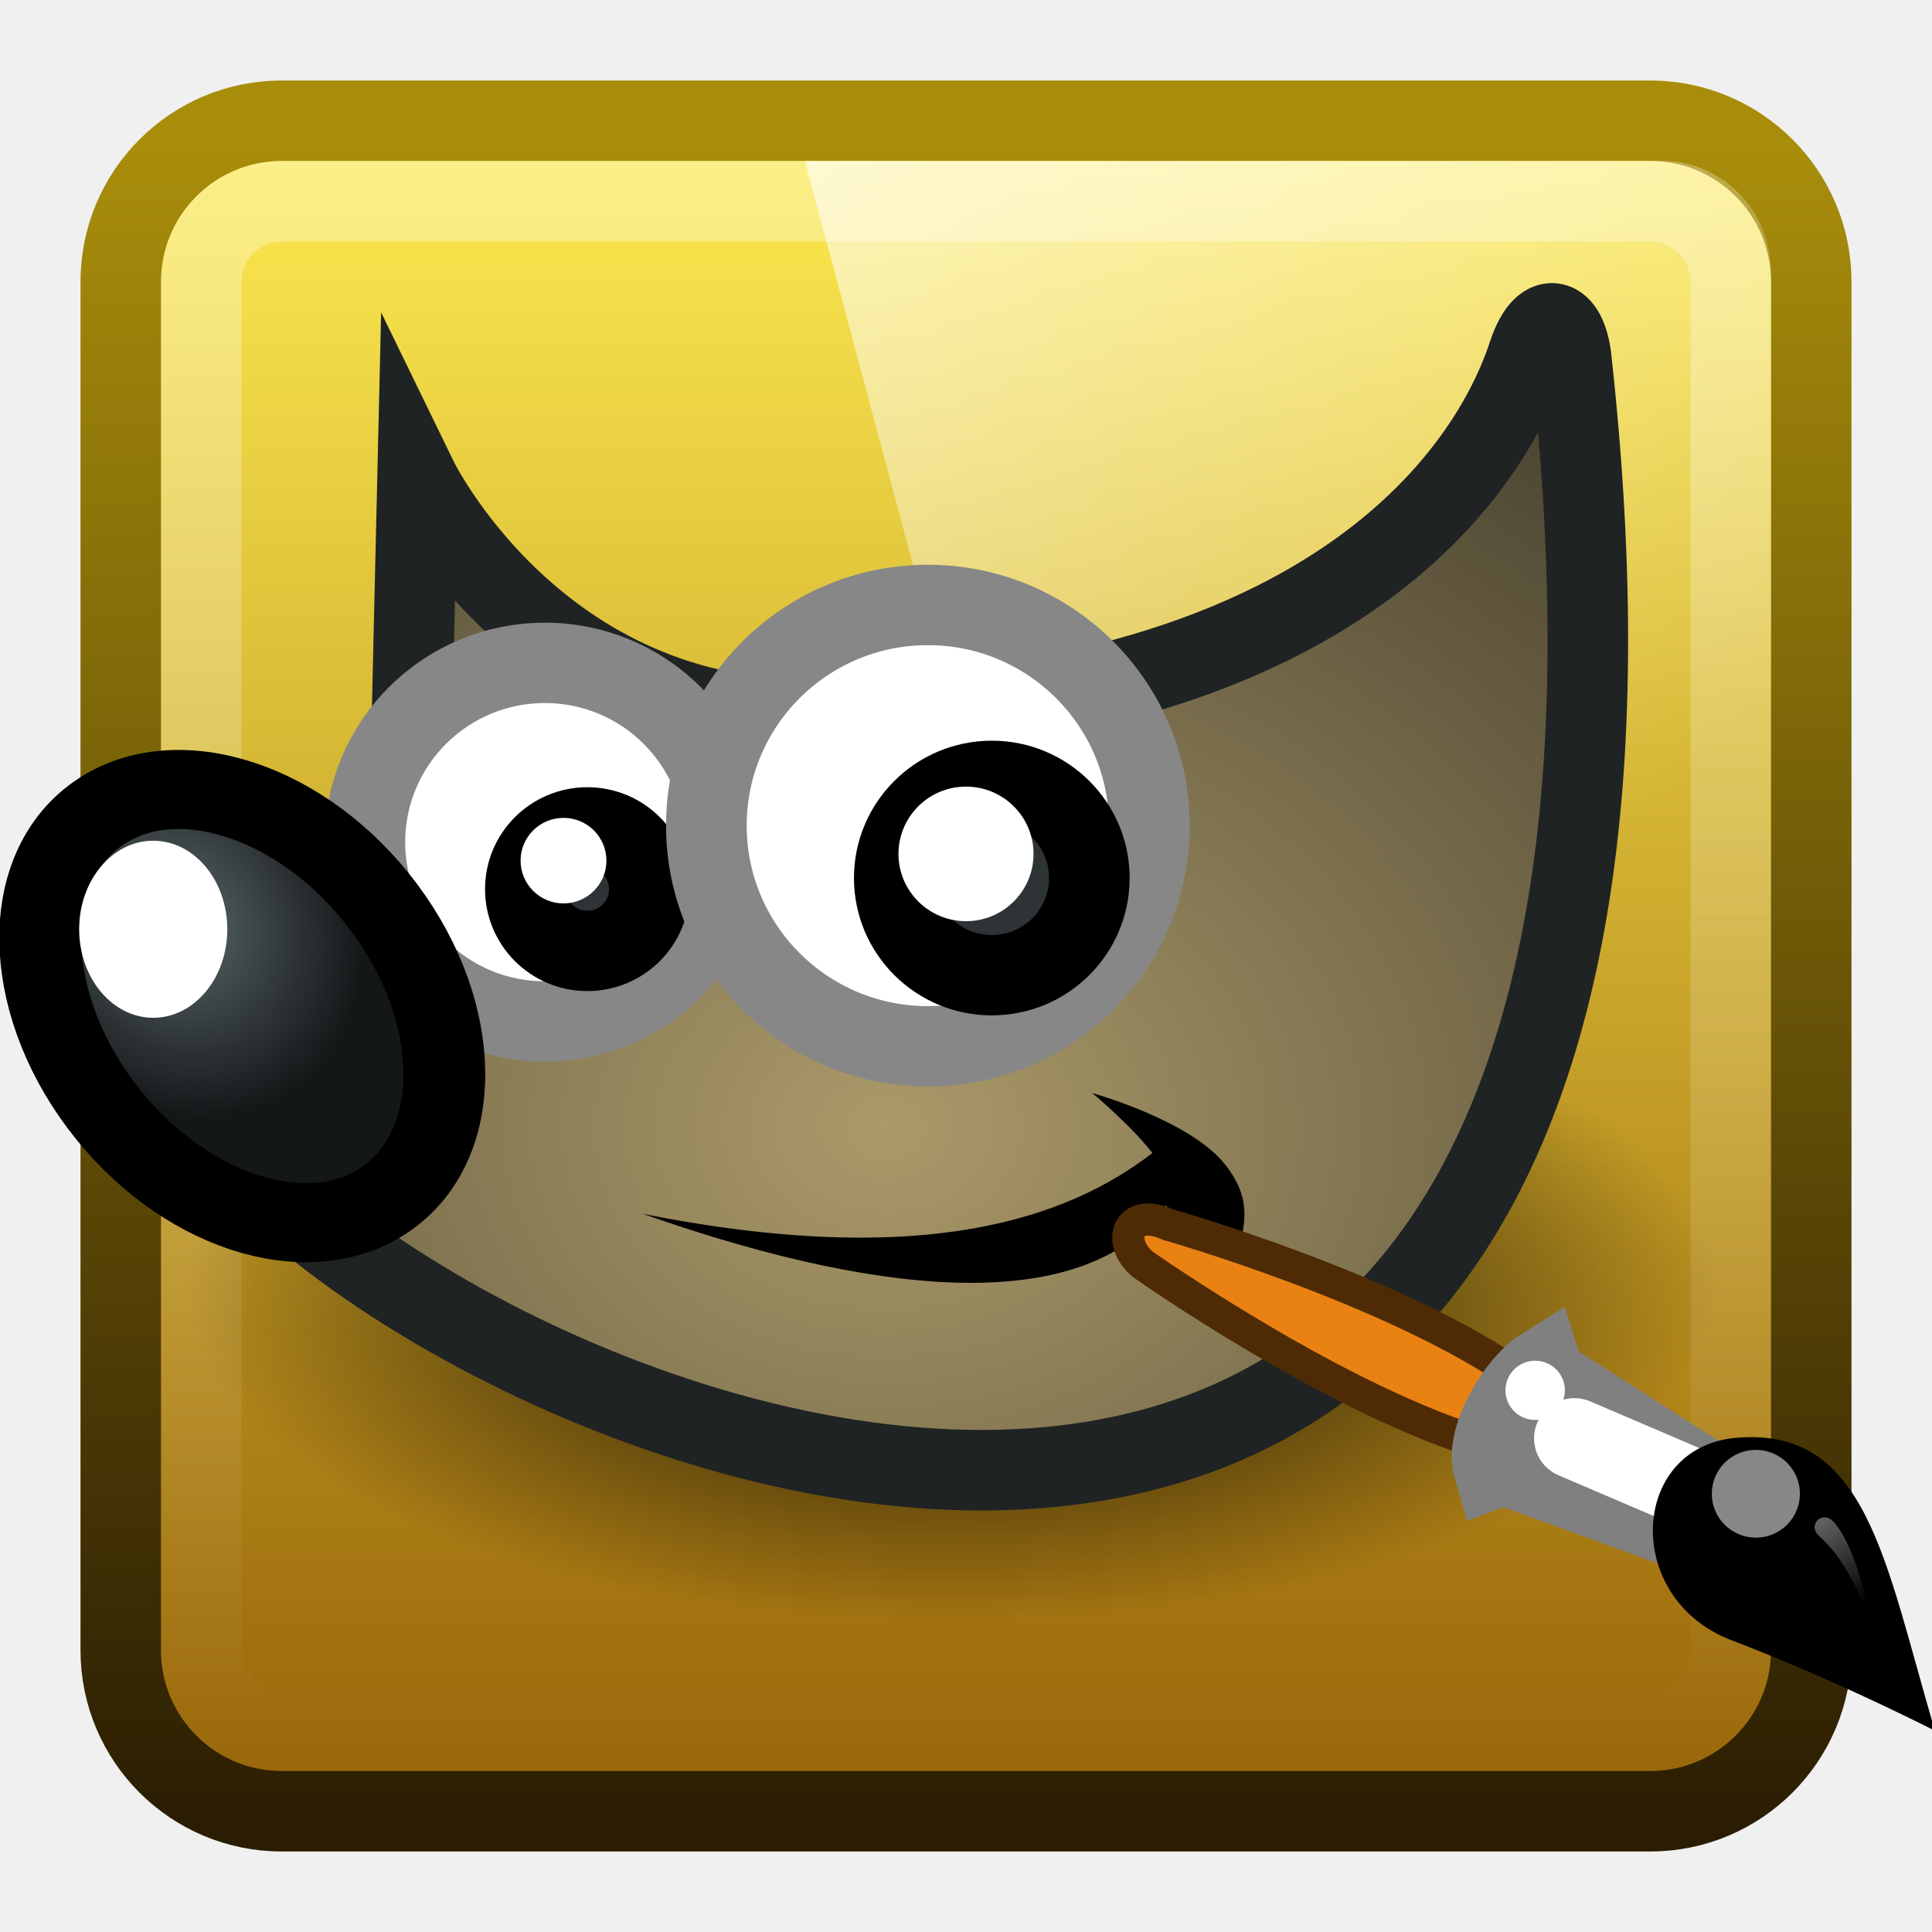
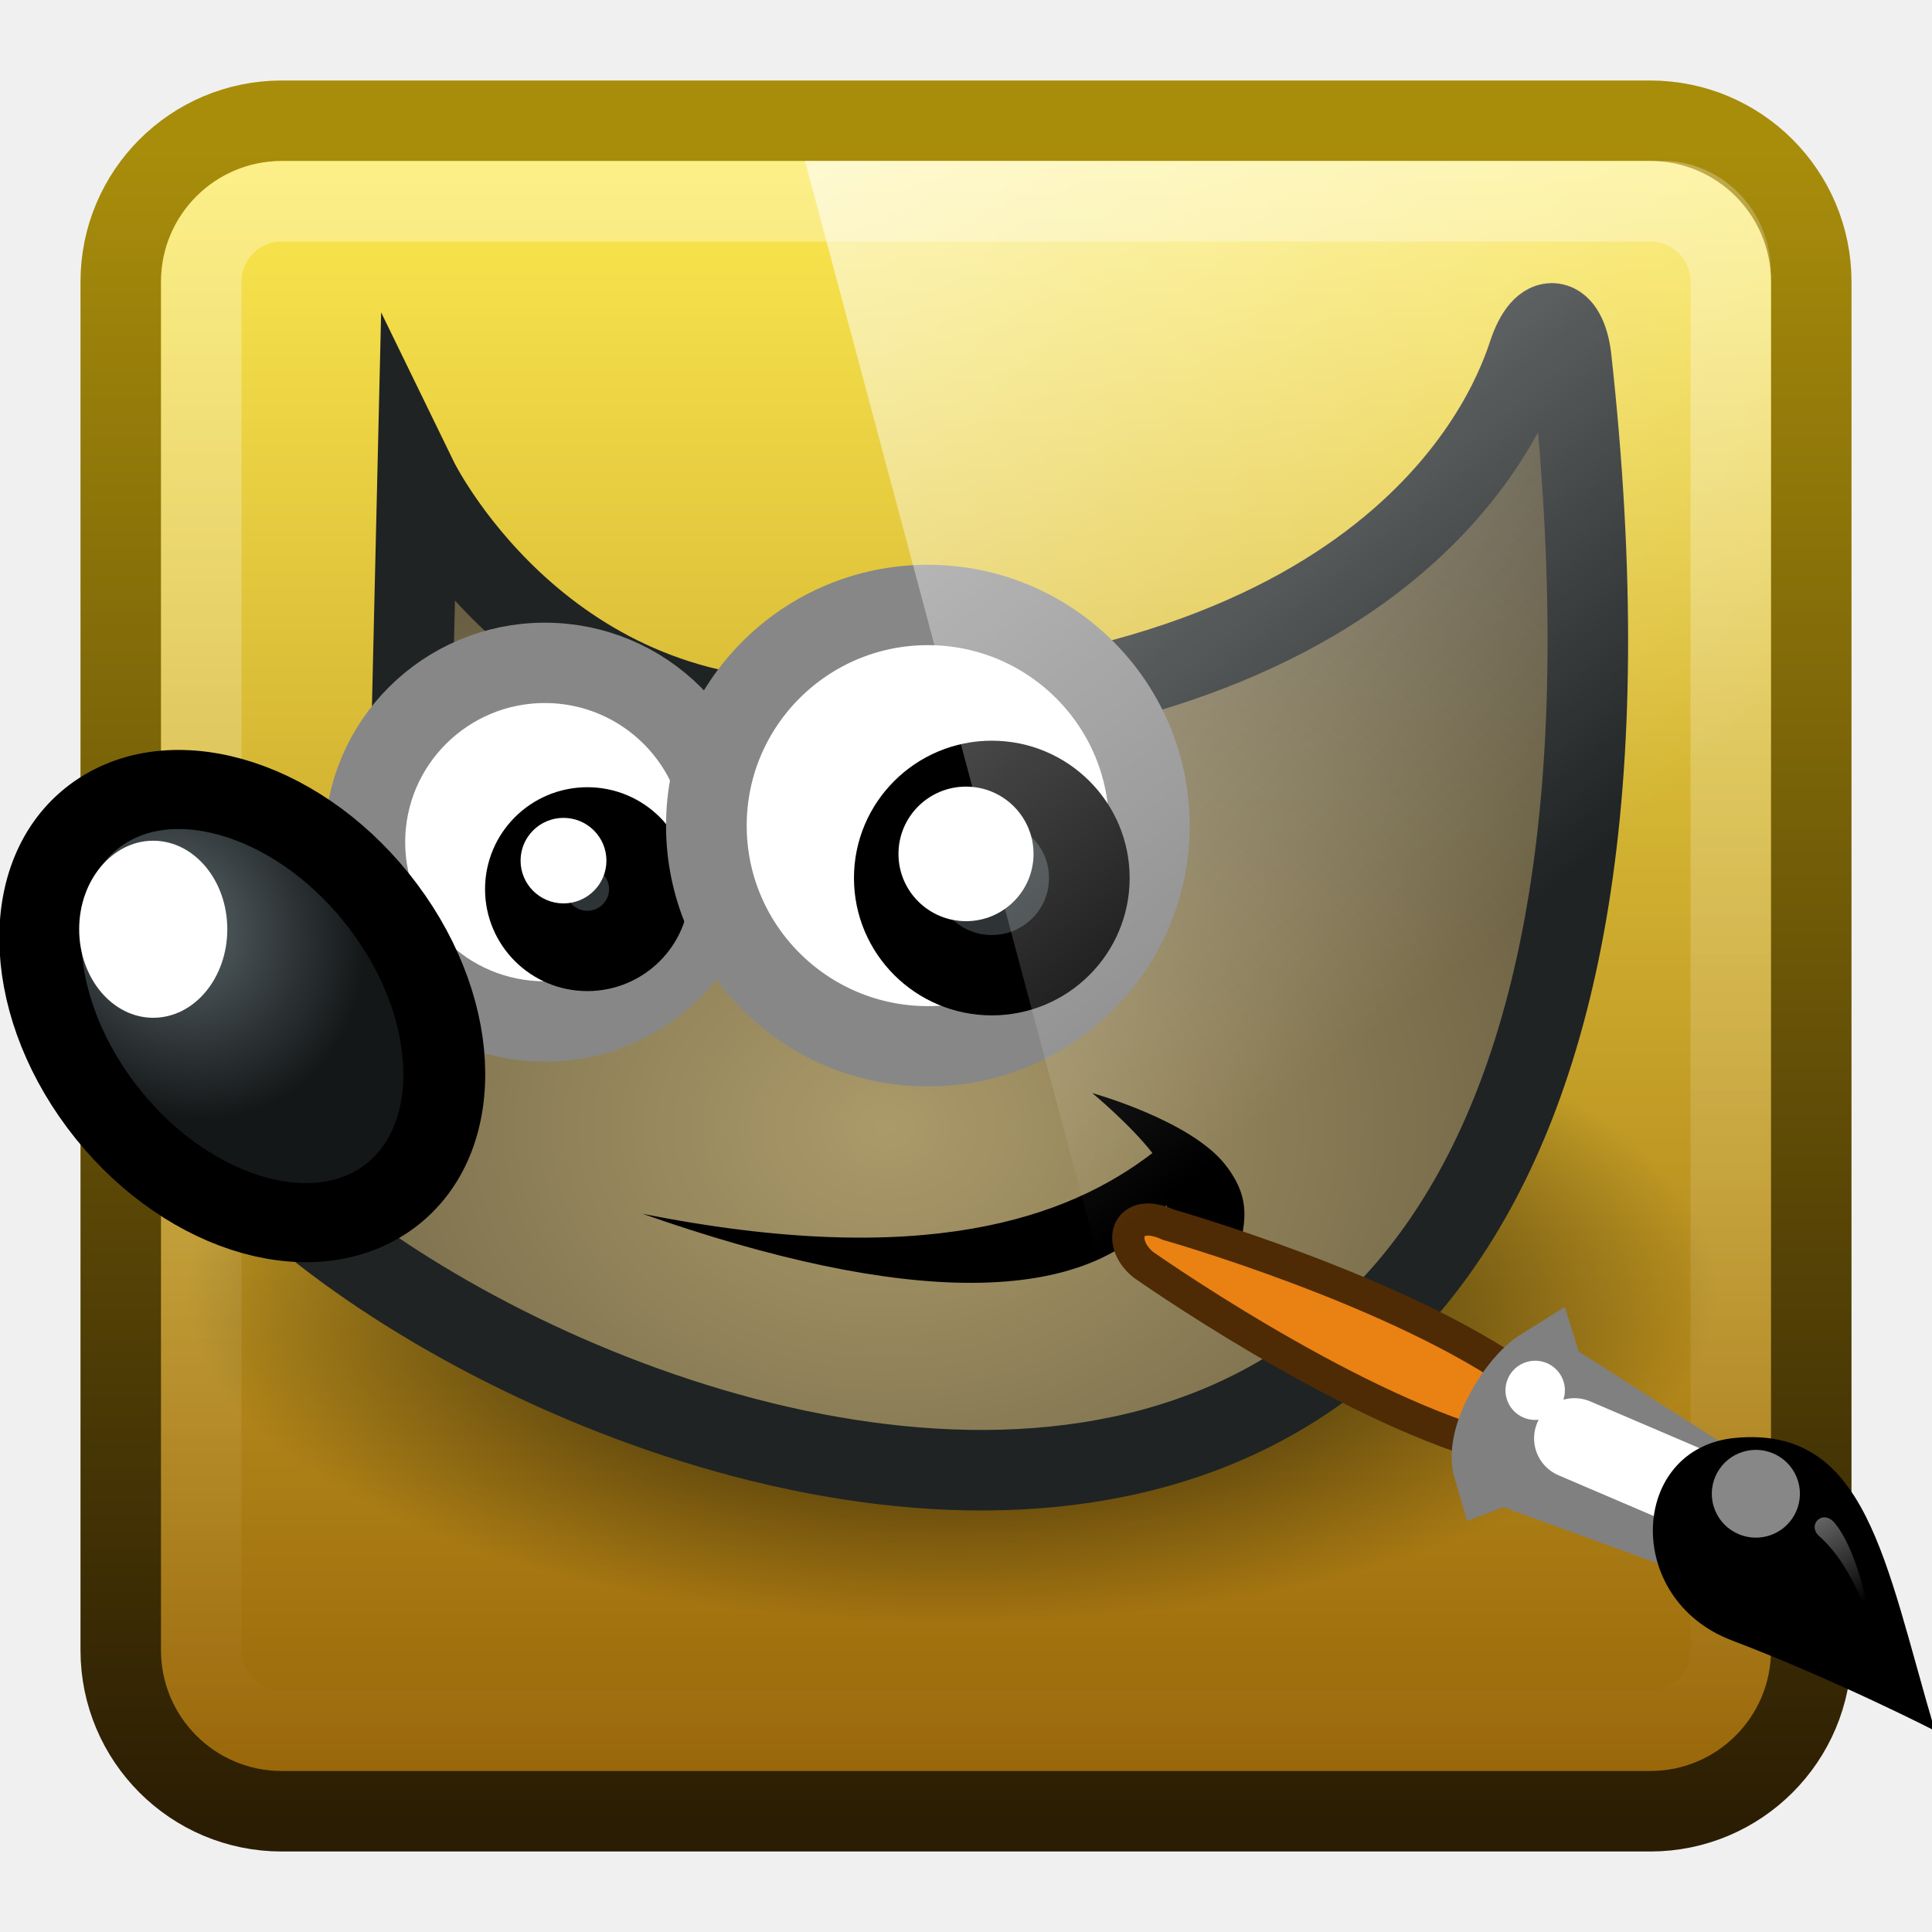
<svg xmlns="http://www.w3.org/2000/svg" xmlns:xlink="http://www.w3.org/1999/xlink" width="24" height="24" id="svg3472" version="1.1">
  <defs id="defs3474">
    <linearGradient id="linearGradient3871">
      <stop id="stop3873" offset="0" style="stop-color:#ab9a69;stop-opacity:1" />
      <stop id="stop3875" offset="1" style="stop-color:#221f19;stop-opacity:1;" />
    </linearGradient>
    <linearGradient y2="25.487" y1="-5.714" x2="31.743" x1="8.211" id="linearGradient4594-3-7" gradientUnits="userSpaceOnUse">
      <stop id="stop37-5-1-3-5" stop-color="#fff" offset="0" />
      <stop id="stop39-0-2" stop-opacity="0" stop-color="#fff" offset="1" />
    </linearGradient>
    <linearGradient xlink:href="#linearGradient4050" id="linearGradient3120" gradientUnits="userSpaceOnUse" gradientTransform="matrix(0.5395049,0,0,0.6116101,-0.971526,1026.933)" x1="22.44" y1="4.894" x2="22.44" y2="38.217" />
    <linearGradient id="linearGradient4050">
      <stop id="stop4052" offset="0" style="stop-color:#ffffff;stop-opacity:0.669;" />
      <stop id="stop4054" offset="1" style="stop-color:#ffffff;stop-opacity:0;" />
    </linearGradient>
    <linearGradient xlink:href="#linearGradient4282-3-1" id="linearGradient3132-3" gradientUnits="userSpaceOnUse" gradientTransform="matrix(0.4949416,0,0,0.4949416,22.75217,531.6437)" x1="30" y1="1007.362" x2="30" y2="1052.362" />
    <linearGradient id="linearGradient4282-3-1">
      <stop id="stop4284-3-4" offset="0" style="stop-color:#fce94f;stop-opacity:1;" />
      <stop id="stop4286-2-0" offset="1" style="stop-color:#8f5902;stop-opacity:1;" />
    </linearGradient>
    <linearGradient xlink:href="#linearGradient3899-9-5" id="linearGradient3134-2" gradientUnits="userSpaceOnUse" gradientTransform="matrix(0.4949416,0,0,0.4949416,22.75217,531.6437)" x1="10" y1="1007.362" x2="10" y2="1049.336" />
    <linearGradient id="linearGradient3899-9-5">
      <stop style="stop-color:#a88d0b;stop-opacity:1" offset="0" id="stop3901-3-0" />
      <stop style="stop-color:#2b1d03;stop-opacity:1" offset="1" id="stop3903-6-5" />
    </linearGradient>
    <linearGradient xlink:href="#linearGradient4594-3-7" id="linearGradient3878" gradientUnits="userSpaceOnUse" gradientTransform="matrix(0.5155929,0,0,0.5479456,0.860695,1027.074)" x1="8.211" y1="-5.714" x2="31.743" y2="25.487" />
    <linearGradient id="linearGradient6482">
      <stop style="stop-color:black;stop-opacity:1;" offset="0" id="stop6484" />
      <stop style="stop-color:black;stop-opacity:1;" offset="1" id="stop6486" />
    </linearGradient>
    <linearGradient id="linearGradient2446">
      <stop style="stop-color:#ffffff;stop-opacity:1;" offset="0" id="stop2448" />
      <stop style="stop-color:#ffffff;stop-opacity:0;" offset="1" id="stop2450" />
    </linearGradient>
    <linearGradient id="linearGradient6492">
      <stop style="stop-color:black;stop-opacity:1;" offset="0" id="stop6494" />
      <stop style="stop-color:black;stop-opacity:0;" offset="1" id="stop6496" />
    </linearGradient>
    <linearGradient id="linearGradient8542-3">
      <stop style="stop-color:#5b676b;stop-opacity:1;" offset="0" id="stop8544-3" />
      <stop style="stop-color:#141718;stop-opacity:1;" offset="1" id="stop8546-1" />
    </linearGradient>
    <radialGradient xlink:href="#linearGradient6492" id="radialGradient4270" gradientUnits="userSpaceOnUse" gradientTransform="matrix(1,0,0,0.284247,0,24.29088)" cx="23" cy="33.938" fx="23" fy="33.938" r="18.25" />
    <linearGradient xlink:href="#linearGradient6482" id="linearGradient4274" gradientUnits="userSpaceOnUse" gradientTransform="matrix(0.678869,0,0,0.676393,-2.25363,-1.189342)" x1="32.35" y1="28.083" x2="21.213" y2="30.293" />
    <radialGradient xlink:href="#linearGradient8542-3" id="radialGradient4280" gradientUnits="userSpaceOnUse" gradientTransform="matrix(0.916159,0.09318684,-0.108765,1.069309,3.253668,-3.029272)" cx="6.024" cy="25.271" fx="6.024" fy="25.271" r="4.831" />
    <linearGradient xlink:href="#linearGradient2446" id="linearGradient4290" gradientUnits="userSpaceOnUse" gradientTransform="matrix(0.755165,0.395143,-0.395143,0.755165,-25.91245,6.532586)" x1="13.236" y1="37.752" x2="7.752" y2="42.282" />
    <radialGradient xlink:href="#linearGradient3871" id="radialGradient5195" gradientUnits="userSpaceOnUse" gradientTransform="matrix(1.356817,-4.1277931e-8,3.257645e-8,1.070797,-13.68702,-10.78043)" cx="21.127" cy="26.419" fx="21.127" fy="26.419" r="19.229" />
  </defs>
  <g id="capa1" transform="translate(0,-1028.362)">
    <rect style="color:black;fill:url(#linearGradient3132-3);stroke:url(#linearGradient3134-2);stroke-width:1;stroke-linecap:butt;stroke-linejoin:miter;stroke-miterlimit:4;stroke-opacity:1;stroke-dasharray:none;stroke-dashoffset:0;marker:none;visibility:visible;display:inline;overflow:visible;enable-background:accumulate;fill-opacity:1;fill-rule:nonzero" id="rect3874" width="21" height="21" x="1.5" y="1029.862" ry="2" rx="2" />
    <rect width="19" height="19" ry="1" x="2.5" y="1030.862" id="rect4513" style="opacity:0.5;fill:none;stroke:url(#linearGradient3120);stroke-width:1;stroke-miterlimit:4;stroke-opacity:1;stroke-dasharray:none" rx="1" />
-     <path style="opacity:0.99;fill:url(#linearGradient3878)" d="m 10,1030.362 10.671,0 c 0.664,0 1.329,0.562 1.329,1.391 l 0,18.61 -6.653,0 -5.347,-20 z" id="path57-5-0" />
    <rect style="fill:#eeeeec;fill-opacity:1;fill-rule:nonzero;stroke:none;stroke-width:2;marker:none;visibility:visible;display:none;overflow:visible;enable-background:accumulate" id="rect6282" width="256" height="256" x="34.41" y="887.362" />
    <rect y="907.359" x="310.473" height="48" width="48" id="rect6284" style="fill:#eeeeec;fill-opacity:1;fill-rule:nonzero;stroke:none;stroke-width:2;marker:none;visibility:visible;display:none;overflow:visible;enable-background:accumulate" />
    <rect style="fill:#eeeeec;fill-opacity:1;fill-rule:nonzero;stroke:none;stroke-width:2;marker:none;visibility:visible;display:none;overflow:visible;enable-background:accumulate" id="rect6592" width="32" height="32" x="317.41" y="983.359" />
    <rect y="1034.421" x="317.41" height="22" width="22" id="rect6749" style="fill:#eeeeec;fill-opacity:1;fill-rule:nonzero;stroke:none;stroke-width:2;marker:none;visibility:visible;display:none;overflow:visible;enable-background:accumulate" />
    <rect style="fill:#eeeeec;fill-opacity:1;fill-rule:nonzero;stroke:none;stroke-width:2;marker:none;visibility:visible;display:none;overflow:visible;enable-background:accumulate" id="rect6833" width="16" height="16" x="317.41" y="1076.362" />
    <rect style="fill:#eeeeec;fill-opacity:1;fill-rule:nonzero;stroke:none;stroke-width:2;marker:none;visibility:visible;display:none;overflow:visible;enable-background:accumulate" id="rect5028" width="24" height="24" x="316.367" y="1033.316" />
    <text id="context" y="848.362" x="35.41" style="font-size:20px;font-style:normal;font-variant:normal;font-weight:normal;font-stretch:normal;text-align:start;line-height:125%;writing-mode:lr-tb;text-anchor:start;fill:black;fill-opacity:1;stroke:none;display:none;enable-background:new;font-family:Trebuchet MS;-inkscape-font-specification:Trebuchet MS" xml:space="preserve">
      <tspan y="848.362" x="35.41" id="tspan16843">apps</tspan>
    </text>
    <text id="icon-name" y="848.362" x="173.41" style="font-size:20px;font-style:normal;font-variant:normal;font-weight:normal;font-stretch:normal;text-align:start;line-height:125%;writing-mode:lr-tb;text-anchor:start;fill:black;fill-opacity:1;stroke:none;display:none;enable-background:new;font-family:Trebuchet MS;-inkscape-font-specification:Trebuchet MS" xml:space="preserve">
      <tspan y="848.362" x="173.41" id="tspan16847">gimp</tspan>
    </text>
    <g id="g7013" transform="matrix(0.7665624,0,0,0.7665624,-0.4814265,1028.941)">
      <path transform="matrix(0.678869,0,0,1.034963,0.435744,-14.9451)" d="m 41.25,33.938 c 0,2.865 -8.171,5.188 -18.25,5.188 -10.079,0 -18.25,-2.323 -18.25,-5.188 0,-2.865 8.171,-5.188 18.25,-5.188 10.079,0 18.25,2.323 18.25,5.188 z" id="path6490" style="fill:url(#radialGradient4270);fill-opacity:1;fill-rule:evenodd;stroke:none;stroke-width:1;marker:none;visibility:visible;display:inline;overflow:visible" />
      <path id="path7016" d="m 7.394,7.01 c 0,0 1.951,4.009 6.517,3.896 9.567,-0.239 11.245,-5.212 11.485,-5.929 0.24,-0.717 0.607,-0.609 0.692,0.054 C 29.207,33.25 4.433,21.143 3.553,16.336 8.474,14.901 7.274,12.151 7.274,12.151 L 7.394,7.01 z" style="fill:url(#radialGradient5195);fill-opacity:1;fill-rule:evenodd;stroke:#1f2324;stroke-width:1.305;stroke-linecap:butt;stroke-linejoin:miter;stroke-miterlimit:10;stroke-opacity:1;stroke-dasharray:none;stroke-dashoffset:0;marker:none;visibility:visible;display:inline;overflow:visible" />
      <path id="path7018" d="m 11.035,18.913 c 4.575,0.912 6.905,0.066 8.268,-0.983 -0.36,-0.463 -0.975,-0.972 -0.975,-0.972 0,0 1.598,0.442 2.16,1.166 0.561,0.721 0.208,1.166 0.061,2.089 -0.327,-0.811 -0.937,-1.115 -1.019,-1.437 -1.226,1.689 -4.281,1.619 -8.495,0.136 z" style="fill:url(#linearGradient4274);fill-opacity:1;fill-rule:evenodd;stroke:none;stroke-width:1;marker:none;visibility:visible;display:inline;overflow:visible" />
      <path transform="matrix(0.9165486,0,0,0.913233,-54.21799,-7.049931)" d="m 72.655,21.837 c 0,1.757 -1.425,3.182 -3.182,3.182 -1.757,0 -3.182,-1.425 -3.182,-3.182 0,-1.757 1.425,-3.182 3.182,-3.182 1.757,0 3.182,1.425 3.182,3.182 z" id="path4357" style="fill:white;fill-opacity:1;fill-rule:evenodd;stroke:#878787;stroke-width:1.426;stroke-linecap:butt;stroke-linejoin:miter;stroke-miterlimit:10;stroke-opacity:1;stroke-dasharray:none;stroke-dashoffset:0;marker:none;visibility:visible;display:inline;overflow:visible" />
      <path transform="matrix(0.5302501,-0.3694202,0.3825386,0.5120654,-9.095944,3.858396)" d="m 10.43,27.229 c 0,3.368 -1.939,6.099 -4.331,6.099 -2.392,0 -4.331,-2.731 -4.331,-6.099 0,-3.368 1.939,-6.099 4.331,-6.099 2.392,0 4.331,2.731 4.331,6.099 z" id="path7023" style="fill:url(#radialGradient4280);fill-opacity:1;fill-rule:evenodd;stroke:black;stroke-width:2.03;stroke-linecap:butt;stroke-linejoin:miter;stroke-miterlimit:10;stroke-opacity:1;stroke-dasharray:none;stroke-dashoffset:0;marker:none;visibility:visible;display:inline;overflow:visible" />
-       <path style="fill:#2e3436;fill-opacity:1;fill-rule:evenodd;stroke:black;stroke-width:2.989;stroke-linecap:butt;stroke-linejoin:miter;stroke-miterlimit:10;stroke-opacity:1;stroke-dasharray:none;stroke-dashoffset:0;marker:none;visibility:visible;display:inline;overflow:visible" id="path4359" d="m 24.042,21.837 a 2.298,2.298 0 1 1 -4.596,0 2.298,2.298 0 1 1 4.596,0 z" transform="matrix(0.4371777,0,0,0.4355833,0.6403433,4.141847)" />
+       <path style="fill:#2e3436;fill-opacity:1;fill-rule:evenodd;stroke:black;stroke-width:2.989;stroke-linecap:butt;stroke-linejoin:miter;stroke-miterlimit:10;stroke-opacity:1;stroke-dasharray:none;stroke-dashoffset:0;marker:none;visibility:visible;display:inline;overflow:visible" id="path4359" d="m 24.042,21.837 c 0,1.269 -1.029,2.298 -2.298,2.298 -1.269,0 -2.298,-1.029 -2.298,-2.298 0,-1.269 1.029,-2.298 2.298,-2.298 1.269,0 2.298,1.029 2.298,2.298 z" transform="matrix(0.4371777,0,0,0.4355833,0.6403433,4.141847)" />
      <path transform="matrix(0.678869,0,0,0.676393,0.350886,-1.423355)" d="m 5.834,23.251 c 0,1.172 -0.791,2.121 -1.768,2.121 -0.976,0 -1.768,-0.95 -1.768,-2.121 0,-1.172 0.791,-2.121 1.768,-2.121 0.976,0 1.768,0.95 1.768,2.121 z" id="path7027" style="fill:white;fill-opacity:1;fill-rule:evenodd;stroke:none;stroke-width:1;marker:none;visibility:visible;display:inline;overflow:visible" />
-       <path style="fill:white;fill-opacity:1;fill-rule:evenodd;stroke:none;stroke-width:1;marker:none;visibility:visible;display:inline;overflow:visible" id="path4361" d="m 23.158,20.953 a 1.768,1.768 0 1 1 -3.536,0 1.768,1.768 0 1 1 3.536,0 z" transform="matrix(0.3934596,0,0,0.3920248,1.343616,4.977531)" />
+       <path style="fill:white;fill-opacity:1;fill-rule:evenodd;stroke:none;stroke-width:1;marker:none;visibility:visible;display:inline;overflow:visible" id="path4361" d="m 23.158,20.953 c 0,0.976 -0.791,1.768 -1.768,1.768 -0.976,0 -1.768,-0.791 -1.768,-1.768 0,-0.976 0.791,-1.768 1.768,-1.768 0.976,0 1.768,0.791 1.768,1.768 z" transform="matrix(0.3934596,0,0,0.3920248,1.343616,4.977531)" />
      <path style="fill:white;fill-opacity:1;fill-rule:evenodd;stroke:#878787;stroke-width:1.159;stroke-linecap:butt;stroke-linejoin:miter;stroke-miterlimit:10;stroke-opacity:1;stroke-dasharray:none;stroke-dashoffset:0;marker:none;visibility:visible;display:inline;overflow:visible" id="path7030" d="m 72.655,21.837 c 0,1.757 -1.425,3.182 -3.182,3.182 -1.757,0 -3.182,-1.425 -3.182,-3.182 0,-1.757 1.425,-3.182 3.182,-3.182 1.757,0 3.182,1.425 3.182,3.182 z" transform="matrix(1.127932,0,0,1.123871,-62.69675,-11.91767)" />
-       <path transform="matrix(0.6877568,0,0,0.6852484,1.745995,-1.49035)" d="m 24.042,21.837 a 2.298,2.298 0 1 1 -4.596,0 2.298,2.298 0 1 1 4.596,0 z" id="path7032" style="fill:#2e3436;fill-opacity:1;fill-rule:evenodd;stroke:black;stroke-width:1.9;stroke-linecap:butt;stroke-linejoin:miter;stroke-miterlimit:10;stroke-opacity:1;stroke-dasharray:none;stroke-dashoffset:0;marker:none;visibility:visible;display:inline;overflow:visible" />
-       <path transform="matrix(0.618982,0,0,0.6167239,3.042322,0.160219)" d="m 23.158,20.953 a 1.768,1.768 0 1 1 -3.536,0 1.768,1.768 0 1 1 3.536,0 z" id="path7034" style="fill:white;fill-opacity:1;fill-rule:evenodd;stroke:none;stroke-width:1;marker:none;visibility:visible;display:inline;overflow:visible" />
+       <path transform="matrix(0.6877568,0,0,0.6852484,1.745995,-1.49035)" d="m 24.042,21.837 c 0,1.269 -1.029,2.298 -2.298,2.298 -1.269,0 -2.298,-1.029 -2.298,-2.298 0,-1.269 1.029,-2.298 2.298,-2.298 1.269,0 2.298,1.029 2.298,2.298 z" id="path7032" style="fill:#2e3436;fill-opacity:1;fill-rule:evenodd;stroke:black;stroke-width:1.9;stroke-linecap:butt;stroke-linejoin:miter;stroke-miterlimit:10;stroke-opacity:1;stroke-dasharray:none;stroke-dashoffset:0;marker:none;visibility:visible;display:inline;overflow:visible" />
+       <path transform="matrix(0.618982,0,0,0.6167239,3.042322,0.160219)" d="m 23.158,20.953 c 0,0.976 -0.791,1.768 -1.768,1.768 -0.976,0 -1.768,-0.791 -1.768,-1.768 0,-0.976 0.791,-1.768 1.768,-1.768 0.976,0 1.768,0.791 1.768,1.768 z" id="path7034" style="fill:white;fill-opacity:1;fill-rule:evenodd;stroke:none;stroke-width:1;marker:none;visibility:visible;display:inline;overflow:visible" />
      <g transform="matrix(-0.07796952,-0.263701,0.264667,-0.0776851,17.12919,18.65836)" id="g8463">
        <path style="fill:#ea8113;fill-opacity:1;fill-rule:nonzero;stroke:#4e2b05;stroke-width:1.895;stroke-linecap:round;stroke-linejoin:miter;stroke-miterlimit:4;stroke-opacity:1;stroke-dasharray:none;stroke-dashoffset:0;marker:none;visibility:visible;display:inline;overflow:visible" d="m -21.867,22.47 3.168,2.994 C -11.529,19.91 -3.993,7.998 -3.993,7.998 -2.293,6.049 -4.081,4.749 -5.84,5.927 c 0,0 -11.143,8.803 -16.027,16.542 z" id="path6937" />
        <path style="fill:black;fill-opacity:1;fill-rule:nonzero;stroke:gray;stroke-width:4.737;stroke-linecap:round;stroke-linejoin:miter;stroke-miterlimit:4;stroke-opacity:1;stroke-dasharray:none;stroke-dashoffset:0;marker:none;visibility:visible;display:inline;overflow:visible" d="m -30.45,32.814 2.246,1.934 8.493,-7.367 0.275,-0.706 1.094,-0.018 c -0.438,-1.562 -2.942,-4.383 -4.817,-4.383 l 0.082,1.09 -0.67,0.38 -6.704,9.07 z" id="path6935" />
        <path style="fill:none;stroke:white;stroke-width:4.737;stroke-linecap:round;stroke-linejoin:round;stroke-miterlimit:4;stroke-opacity:1;stroke-dasharray:none;stroke-dashoffset:0;marker:none;visibility:visible;display:inline;overflow:visible" d="m -22.822,27.329 -4.365,5.266" id="path6985" />
        <path style="fill:black;fill-opacity:1;fill-rule:nonzero;stroke:none;stroke-width:0.2;marker:none;visibility:visible;display:inline;overflow:visible" d="m -45.341,42.77 c 10.444,0 18.37,1.244 19.871,-6.355 1.209,-6.123 -7.211,-9.057 -11.383,-3.591 -4.019,5.266 -8.488,9.946 -8.488,9.946 z" id="path7040" />
        <path style="opacity:0.528;fill:white;fill-opacity:1;fill-rule:nonzero;stroke:none;stroke-width:1;marker:none;visibility:visible;display:inline;overflow:visible" id="path6971" d="m 8.875,37.75 c 0,0.69 -0.56,1.25 -1.25,1.25 -0.69,0 -1.25,-0.56 -1.25,-1.25 0,-0.69 0.56,-1.25 1.25,-1.25 0.69,0 1.25,0.56 1.25,1.25 z" transform="matrix(2.069903,0,0,2.069903,-44.75012,-41.50978)" />
        <path transform="matrix(1.396669,0,0,1.396669,-30.1058,-26.80516)" d="m 8.875,37.75 c 0,0.69 -0.56,1.25 -1.25,1.25 -0.69,0 -1.25,-0.56 -1.25,-1.25 0,-0.69 0.56,-1.25 1.25,-1.25 0.69,0 1.25,0.56 1.25,1.25 z" id="path6983" style="fill:white;fill-opacity:1;fill-rule:nonzero;stroke:none;stroke-width:1;marker:none;visibility:visible;display:inline;overflow:visible" />
        <path style="opacity:0.428;fill:url(#linearGradient4290);fill-opacity:1;fill-rule:nonzero;stroke:none;stroke-width:1;marker:none;visibility:visible;display:inline;overflow:visible" d="m -38.544,40.909 c 0,0 3.722,0.094 6.117,-1.412 0.847,-0.533 1.516,0.65 0.494,1.087 -2.207,0.945 -6.61,0.325 -6.61,0.325 z" id="path7044" />
      </g>
    </g>
+     <path style="opacity:0.99;fill:url(#linearGradient3878)" d="m 10,1030.362 10.671,0 c 0.664,0 1.329,0.562 1.329,1.391 l 0,18.61 -6.653,0 -5.347,-20 z" id="path57-5-0" />
  </g>
</svg>
